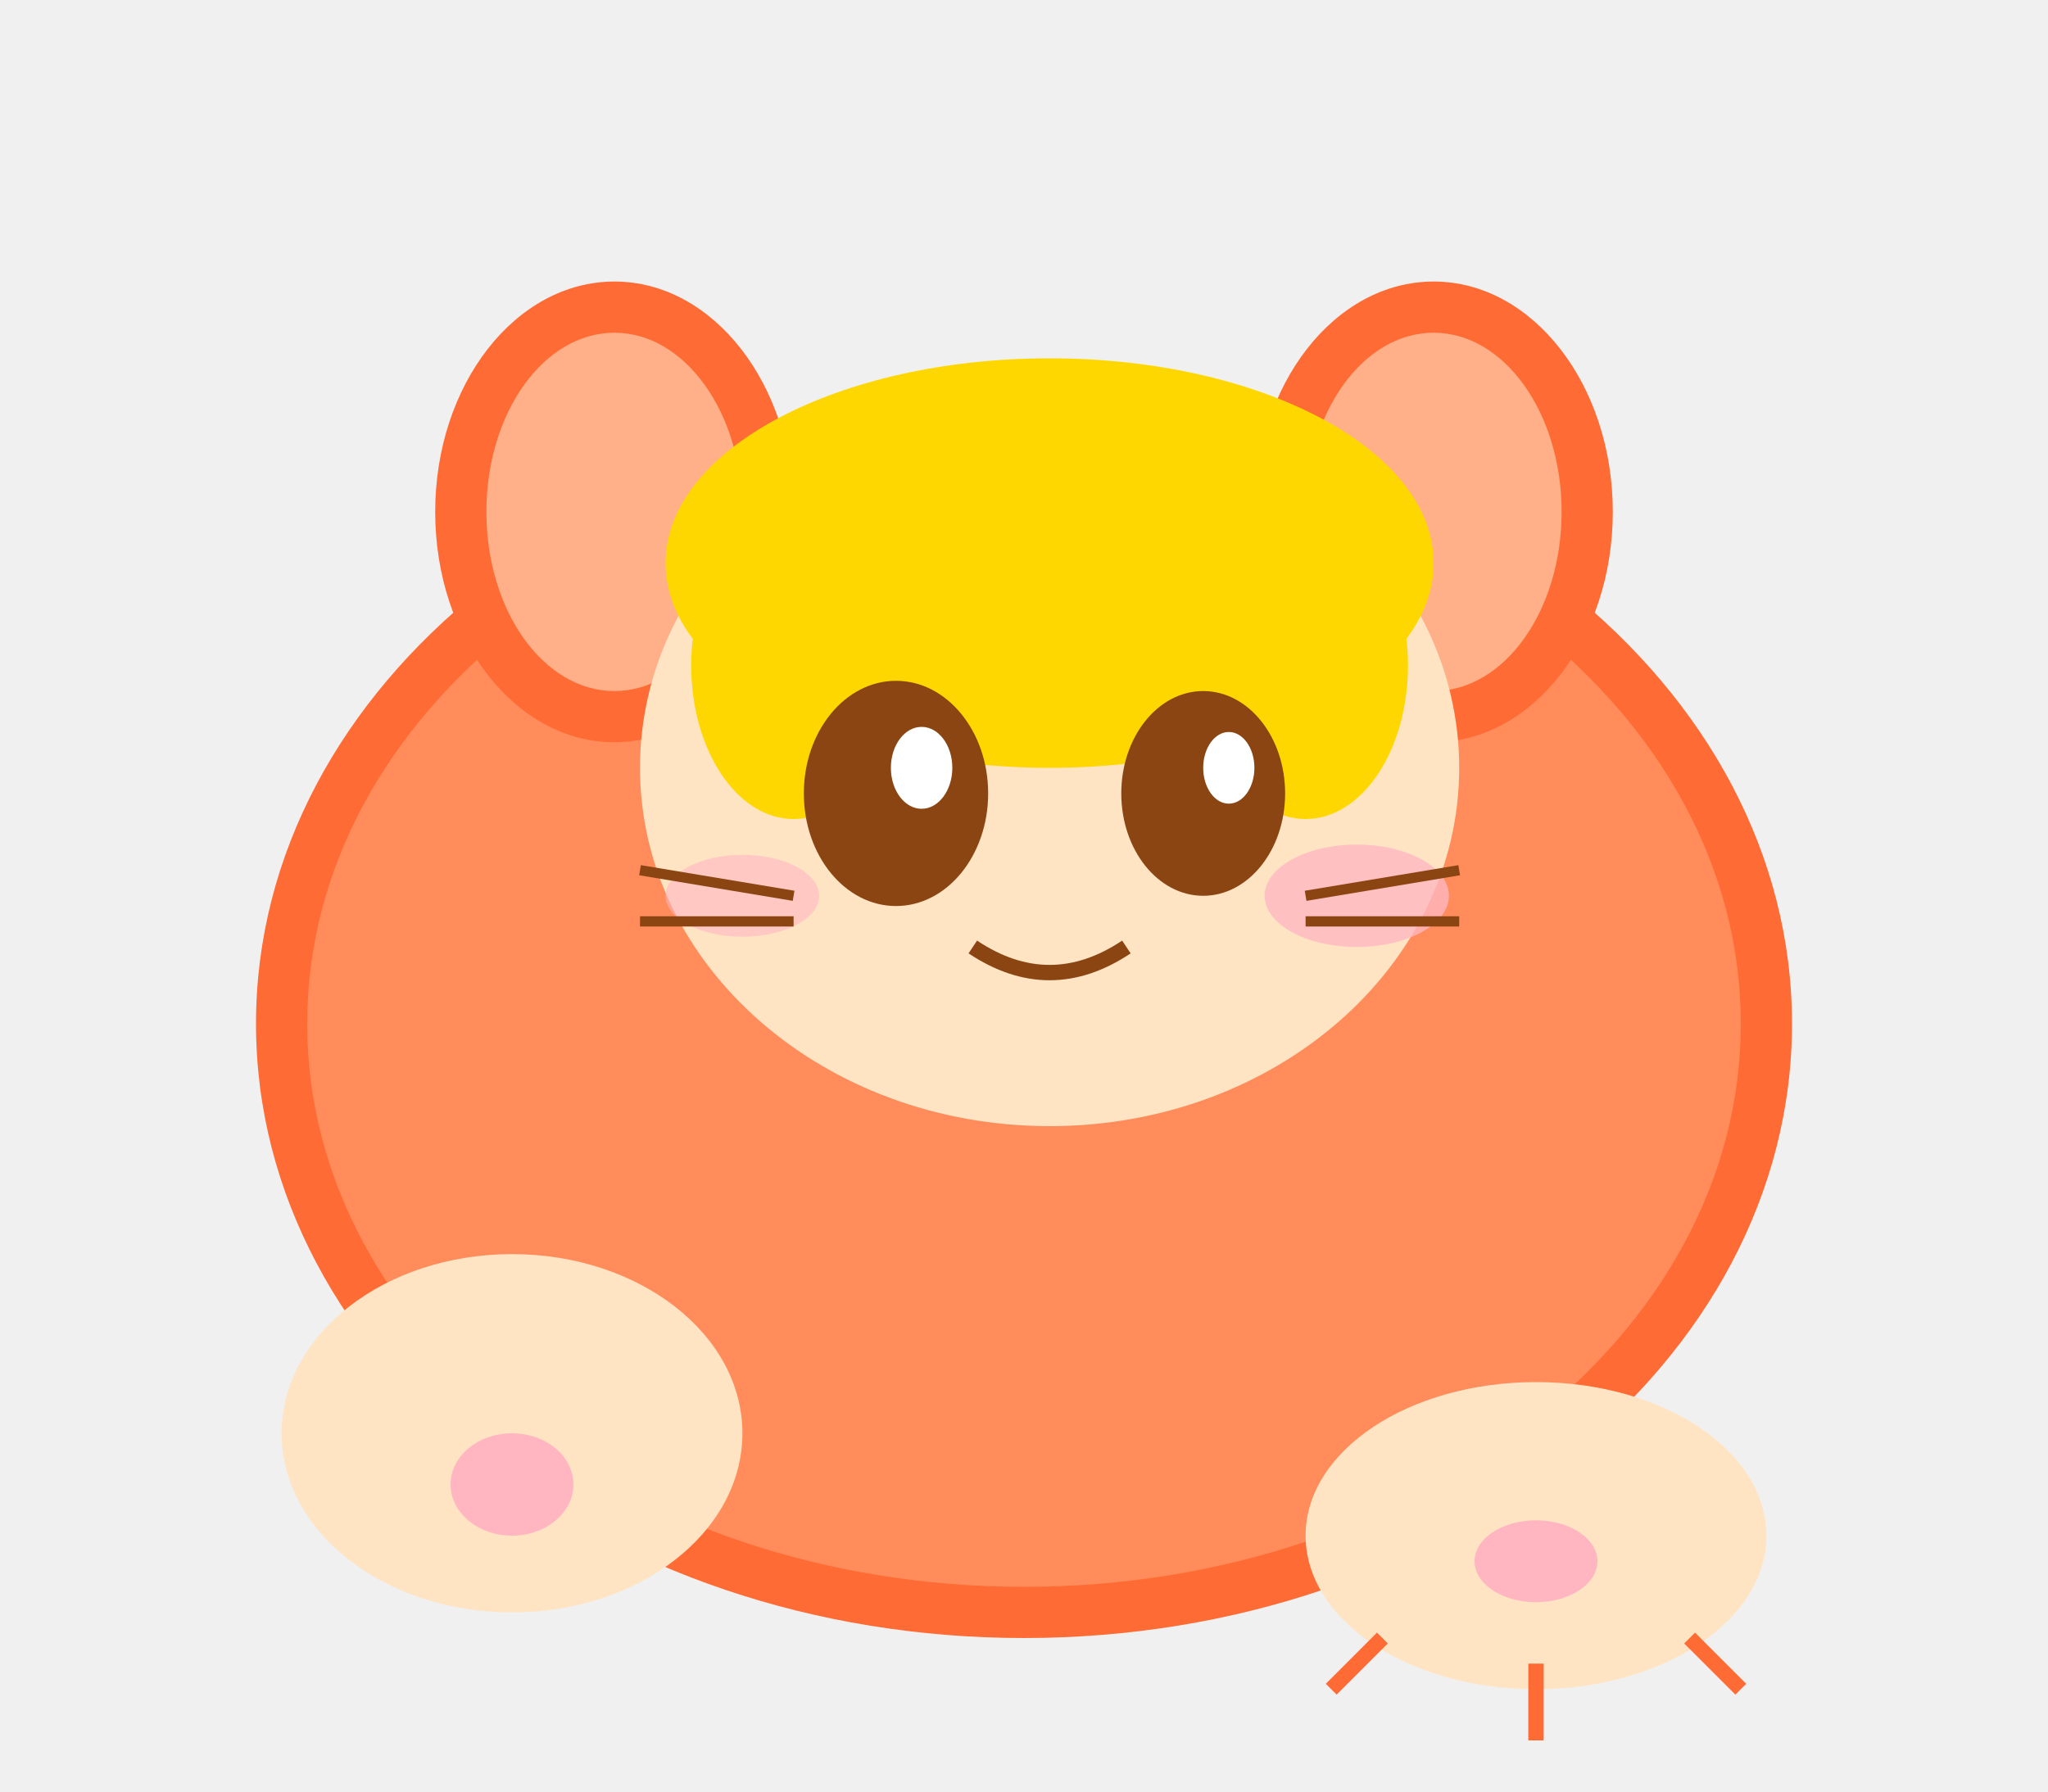
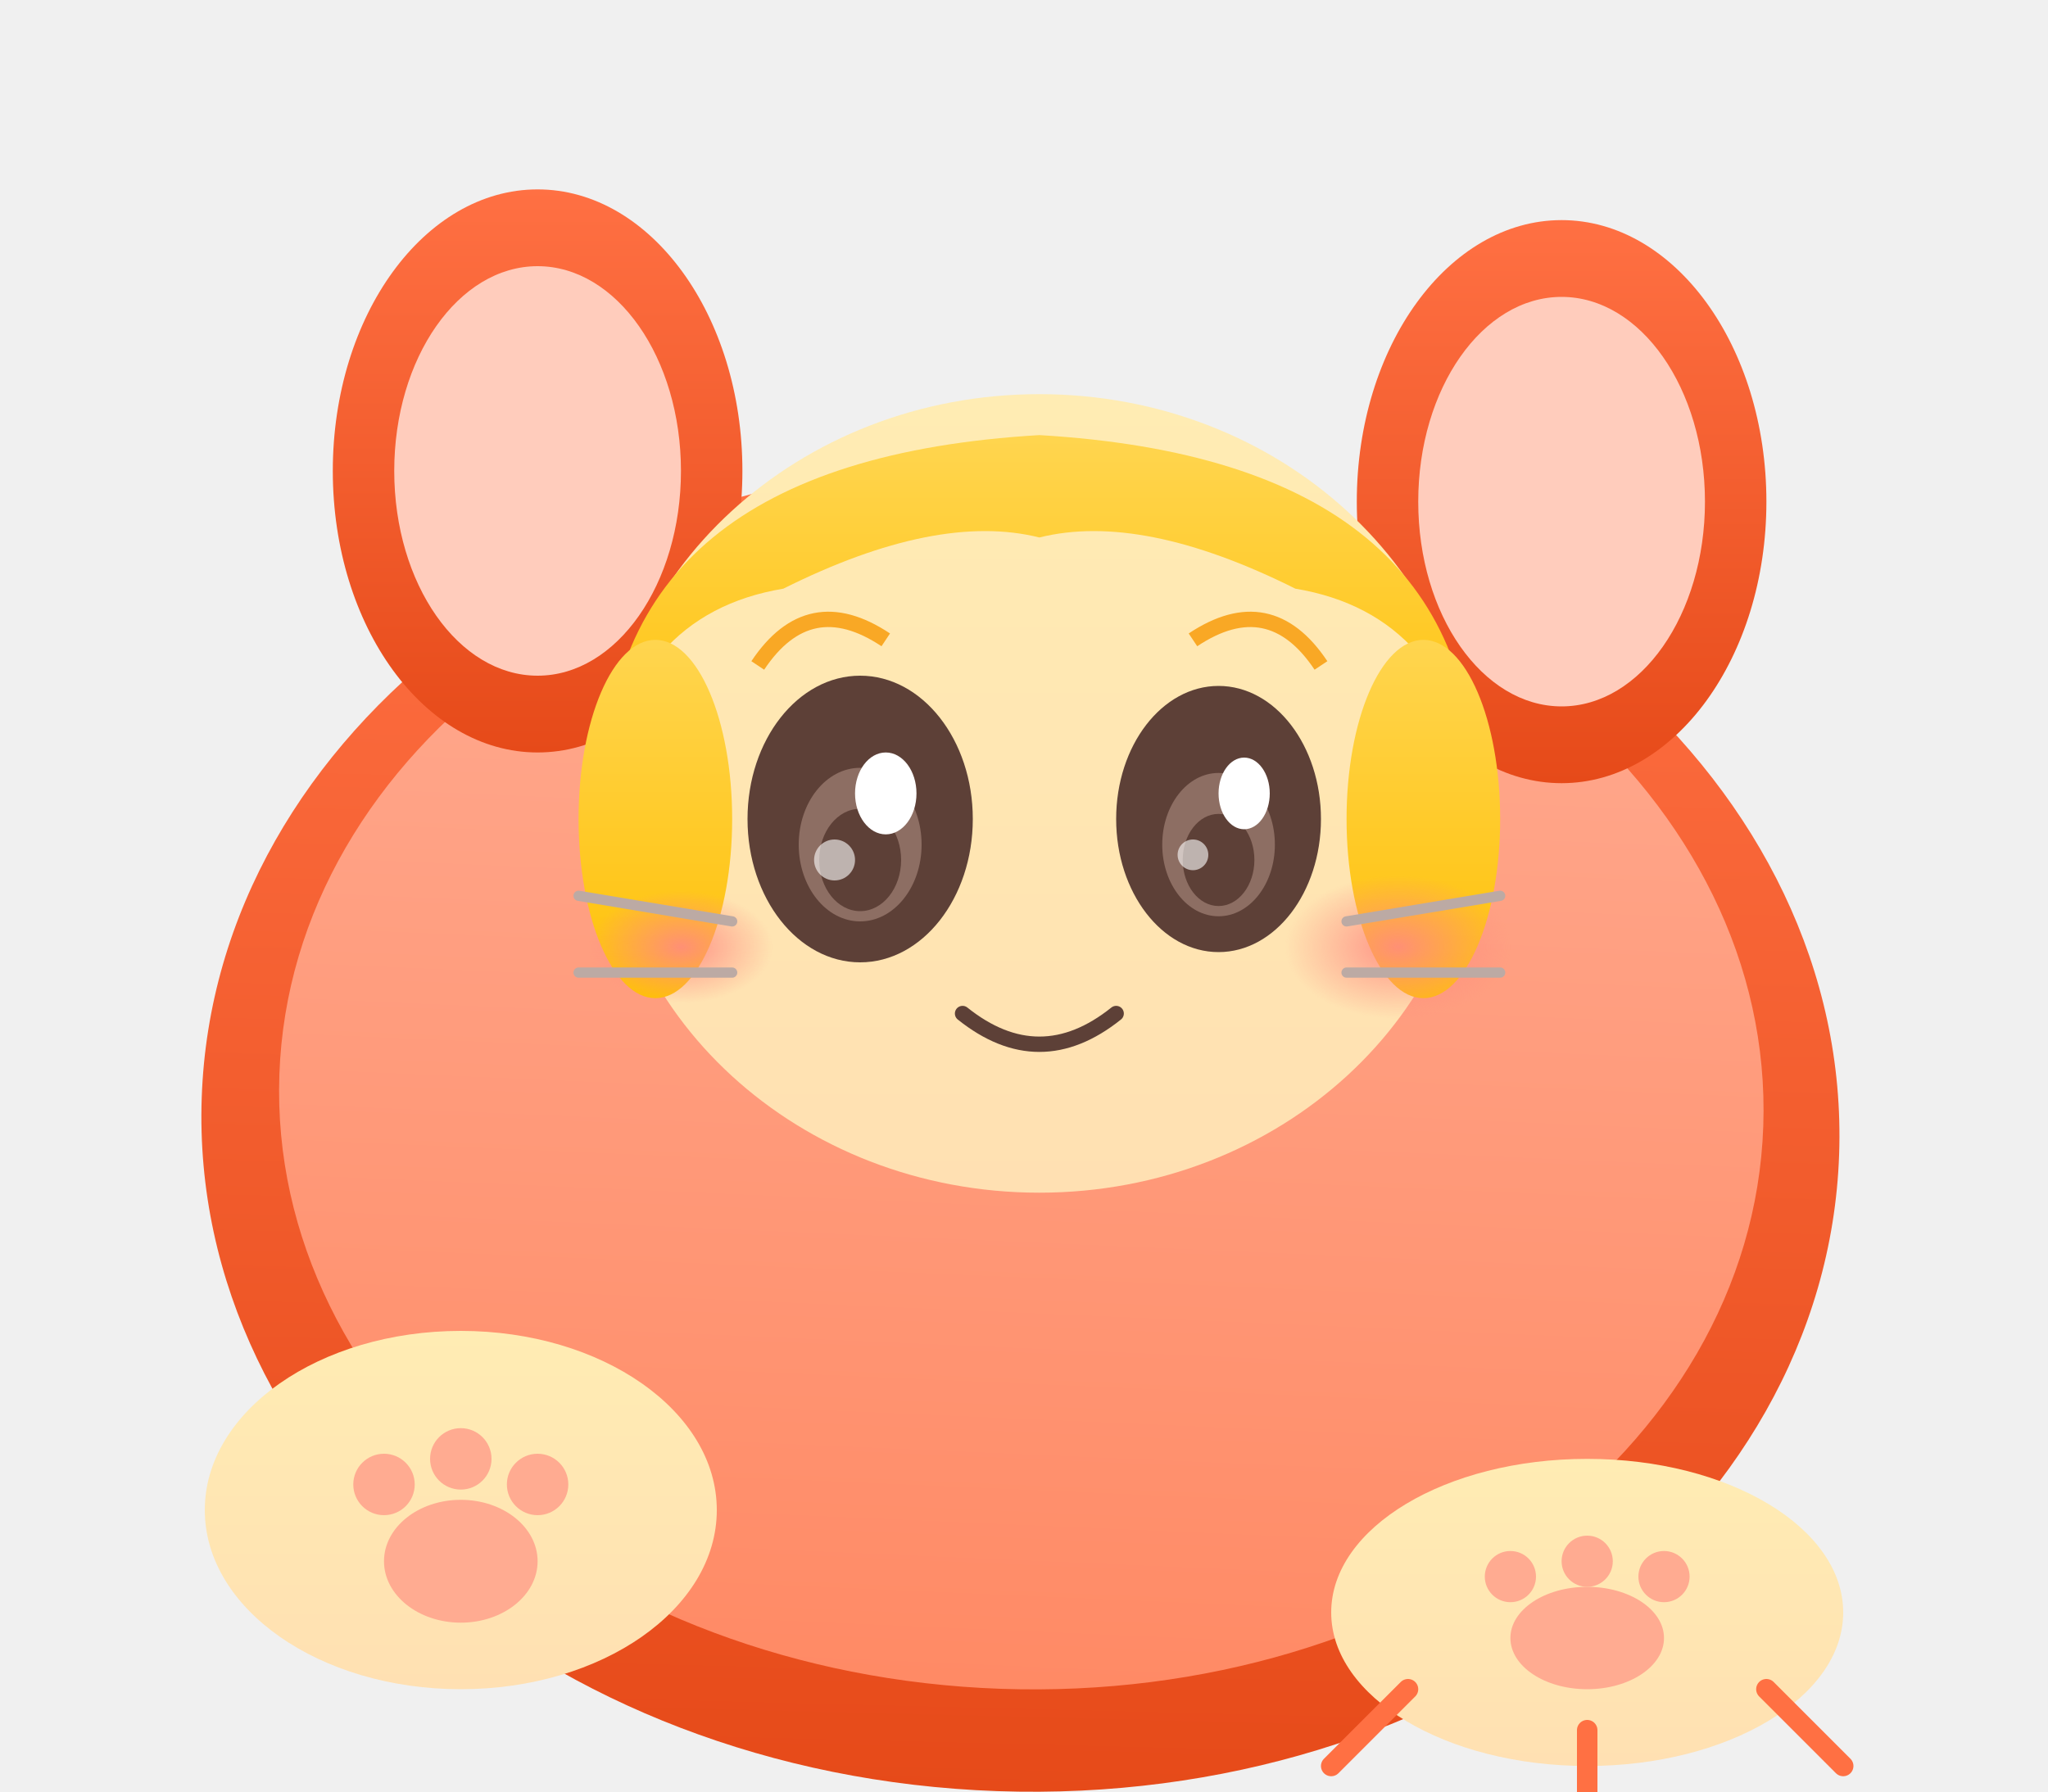
<svg xmlns="http://www.w3.org/2000/svg" viewBox="0 0 400 350">
-   <ellipse cx="200" cy="200" rx="150" ry="120" fill="#FF6B35" />
-   <ellipse cx="200" cy="200" rx="140" ry="110" fill="#FF8C5A" />
-   <ellipse cx="120" cy="100" rx="35" ry="45" fill="#FF6B35" />
-   <ellipse cx="280" cy="100" rx="35" ry="45" fill="#FF6B35" />
-   <ellipse cx="120" cy="100" rx="25" ry="35" fill="#FFB088" />
-   <ellipse cx="280" cy="100" rx="25" ry="35" fill="#FFB088" />
-   <ellipse cx="205" cy="150" rx="80" ry="70" fill="#FFE4C4" />
-   <ellipse cx="205" cy="110" rx="75" ry="40" fill="#FFD700" />
-   <ellipse cx="155" cy="130" rx="20" ry="30" fill="#FFD700" />
-   <ellipse cx="255" cy="130" rx="20" ry="30" fill="#FFD700" />
-   <ellipse cx="175" cy="155" rx="18" ry="22" fill="#8B4513" />
-   <ellipse cx="235" cy="155" rx="16" ry="20" fill="#8B4513" />
-   <ellipse cx="180" cy="150" rx="6" ry="8" fill="#FFF" />
-   <ellipse cx="240" cy="150" rx="5" ry="7" fill="#FFF" />
-   <ellipse cx="145" cy="175" rx="15" ry="8" fill="#FFB6C1" opacity="0.6" />
-   <ellipse cx="265" cy="175" rx="18" ry="10" fill="#FFB6C1" opacity="0.8" />
-   <path d="M 190 185 Q 205 195 220 185" stroke="#8B4513" stroke-width="3" fill="none" />
-   <line x1="125" y1="170" x2="155" y2="175" stroke="#8B4513" stroke-width="2" />
-   <line x1="125" y1="180" x2="155" y2="180" stroke="#8B4513" stroke-width="2" />
-   <line x1="285" y1="170" x2="255" y2="175" stroke="#8B4513" stroke-width="2" />
-   <line x1="285" y1="180" x2="255" y2="180" stroke="#8B4513" stroke-width="2" />
-   <ellipse cx="100" cy="280" rx="45" ry="35" fill="#FFE4C4" />
-   <ellipse cx="300" cy="300" rx="45" ry="30" fill="#FFE4C4" />
-   <line x1="270" y1="320" x2="260" y2="330" stroke="#FF6B35" stroke-width="3" />
-   <line x1="300" y1="325" x2="300" y2="340" stroke="#FF6B35" stroke-width="3" />
-   <line x1="330" y1="320" x2="340" y2="330" stroke="#FF6B35" stroke-width="3" />
-   <ellipse cx="100" cy="290" rx="12" ry="10" fill="#FFB6C1" />
-   <ellipse cx="300" cy="305" rx="12" ry="8" fill="#FFB6C1" />
+   <defs>
+     <linearGradient id="hoodieGrad" x1="0%" y1="0%" x2="0%" y2="100%">
+       <stop offset="0%" style="stop-color:#FF7043" />
+       <stop offset="100%" style="stop-color:#E64A19" />
+     </linearGradient>
+     <linearGradient id="hoodieInner" x1="0%" y1="0%" x2="0%" y2="100%">
+       <stop offset="0%" style="stop-color:#FFAB91" />
+       <stop offset="100%" style="stop-color:#FF8A65" />
+     </linearGradient>
+     <linearGradient id="hairGrad" x1="0%" y1="0%" x2="0%" y2="100%">
+       <stop offset="0%" style="stop-color:#FFD54F" />
+       <stop offset="100%" style="stop-color:#FFC107" />
+     </linearGradient>
+     <linearGradient id="skinGrad" x1="0%" y1="0%" x2="0%" y2="100%">
+       <stop offset="0%" style="stop-color:#FFECB3" />
+       <stop offset="100%" style="stop-color:#FFE0B2" />
+     </linearGradient>
+     <radialGradient id="blushGrad" cx="50%" cy="50%" r="50%">
+       <stop offset="0%" style="stop-color:#FF8A80;stop-opacity:0.9" />
+       <stop offset="100%" style="stop-color:#FF8A80;stop-opacity:0" />
+     </radialGradient>
+   </defs>
+   <g transform="rotate(2, 200, 200)">
+     <ellipse cx="200" cy="220" rx="160" ry="130" fill="url(#hoodieGrad)" />
+     <ellipse cx="200" cy="215" rx="145" ry="115" fill="url(#hoodieInner)" />
+   </g>
+   <ellipse cx="105" cy="92" rx="40" ry="55" fill="url(#hoodieGrad)" />
+   <ellipse cx="305" cy="98" rx="40" ry="55" fill="url(#hoodieGrad)" />
+   <ellipse cx="105" cy="92" rx="28" ry="40" fill="#FFCCBC" />
+   <ellipse cx="305" cy="98" rx="28" ry="40" fill="#FFCCBC" />
+   <ellipse cx="203" cy="155" rx="85" ry="78" fill="url(#skinGrad)" />
+   <path d="M 118 155 Q 118 90 203 85 Q 288 90 288 155 Q 283 120 253 115 Q 223 100 203 105 Q 183 100 153 115 Q 123 120 118 155" fill="url(#hairGrad)" />
+   <path d="M 148 130 Q 158 115 173 125" fill="none" stroke="#F9A825" stroke-width="3" />
+   <path d="M 233 125 Q 248 115 258 130" fill="none" stroke="#F9A825" stroke-width="3" />
+   <ellipse cx="128" cy="160" rx="15" ry="35" fill="url(#hairGrad)" />
+   <ellipse cx="278" cy="160" rx="15" ry="35" fill="url(#hairGrad)" />
+   <ellipse cx="168" cy="160" rx="22" ry="28" fill="#5D4037" />
+   <ellipse cx="238" cy="160" rx="20" ry="26" fill="#5D4037" />
+   <ellipse cx="168" cy="165" rx="12" ry="15" fill="#8D6E63" />
+   <ellipse cx="238" cy="165" rx="11" ry="14" fill="#8D6E63" />
+   <ellipse cx="168" cy="168" rx="8" ry="10" fill="#5D4037" />
+   <ellipse cx="238" cy="168" rx="7" ry="9" fill="#5D4037" />
+   <ellipse cx="173" cy="155" rx="6" ry="8" fill="#FFF" />
+   <ellipse cx="243" cy="155" rx="5" ry="7" fill="#FFF" />
+   <circle cx="163" cy="168" r="4" fill="#FFF" opacity="0.6" />
+   <circle cx="233" cy="167" r="3" fill="#FFF" opacity="0.6" />
+   <ellipse cx="133" cy="185" rx="18" ry="11" fill="url(#blushGrad)" />
+   <ellipse cx="273" cy="185" rx="22" ry="14" fill="url(#blushGrad)" />
+   <path d="M 188 198 Q 203 210 218 198" stroke="#5D4037" stroke-width="3" fill="none" stroke-linecap="round" />
+   <line x1="113" y1="175" x2="143" y2="180" stroke="#BCAAA4" stroke-width="2" stroke-linecap="round" />
+   <line x1="113" y1="190" x2="143" y2="190" stroke="#BCAAA4" stroke-width="2" stroke-linecap="round" />
+   <line x1="293" y1="175" x2="263" y2="180" stroke="#BCAAA4" stroke-width="2" stroke-linecap="round" />
+   <line x1="293" y1="190" x2="263" y2="190" stroke="#BCAAA4" stroke-width="2" stroke-linecap="round" />
+   <ellipse cx="90" cy="295" rx="50" ry="35" fill="url(#skinGrad)" />
+   <ellipse cx="90" cy="305" rx="15" ry="12" fill="#FFAB91" />
+   <circle cx="75" cy="290" r="6" fill="#FFAB91" />
+   <circle cx="90" cy="285" r="6" fill="#FFAB91" />
+   <circle cx="105" cy="290" r="6" fill="#FFAB91" />
+   <ellipse cx="310" cy="315" rx="50" ry="30" fill="url(#skinGrad)" />
+   <ellipse cx="310" cy="320" rx="15" ry="10" fill="#FFAB91" />
+   <circle cx="295" cy="308" r="5" fill="#FFAB91" />
+   <circle cx="310" cy="305" r="5" fill="#FFAB91" />
+   <circle cx="325" cy="308" r="5" fill="#FFAB91" />
+   <line x1="275" y1="330" x2="260" y2="345" stroke="#FF7043" stroke-width="4" stroke-linecap="round" />
+   <line x1="310" y1="338" x2="310" y2="355" stroke="#FF7043" stroke-width="4" stroke-linecap="round" />
+   <line x1="345" y1="330" x2="360" y2="345" stroke="#FF7043" stroke-width="4" stroke-linecap="round" />
</svg>
